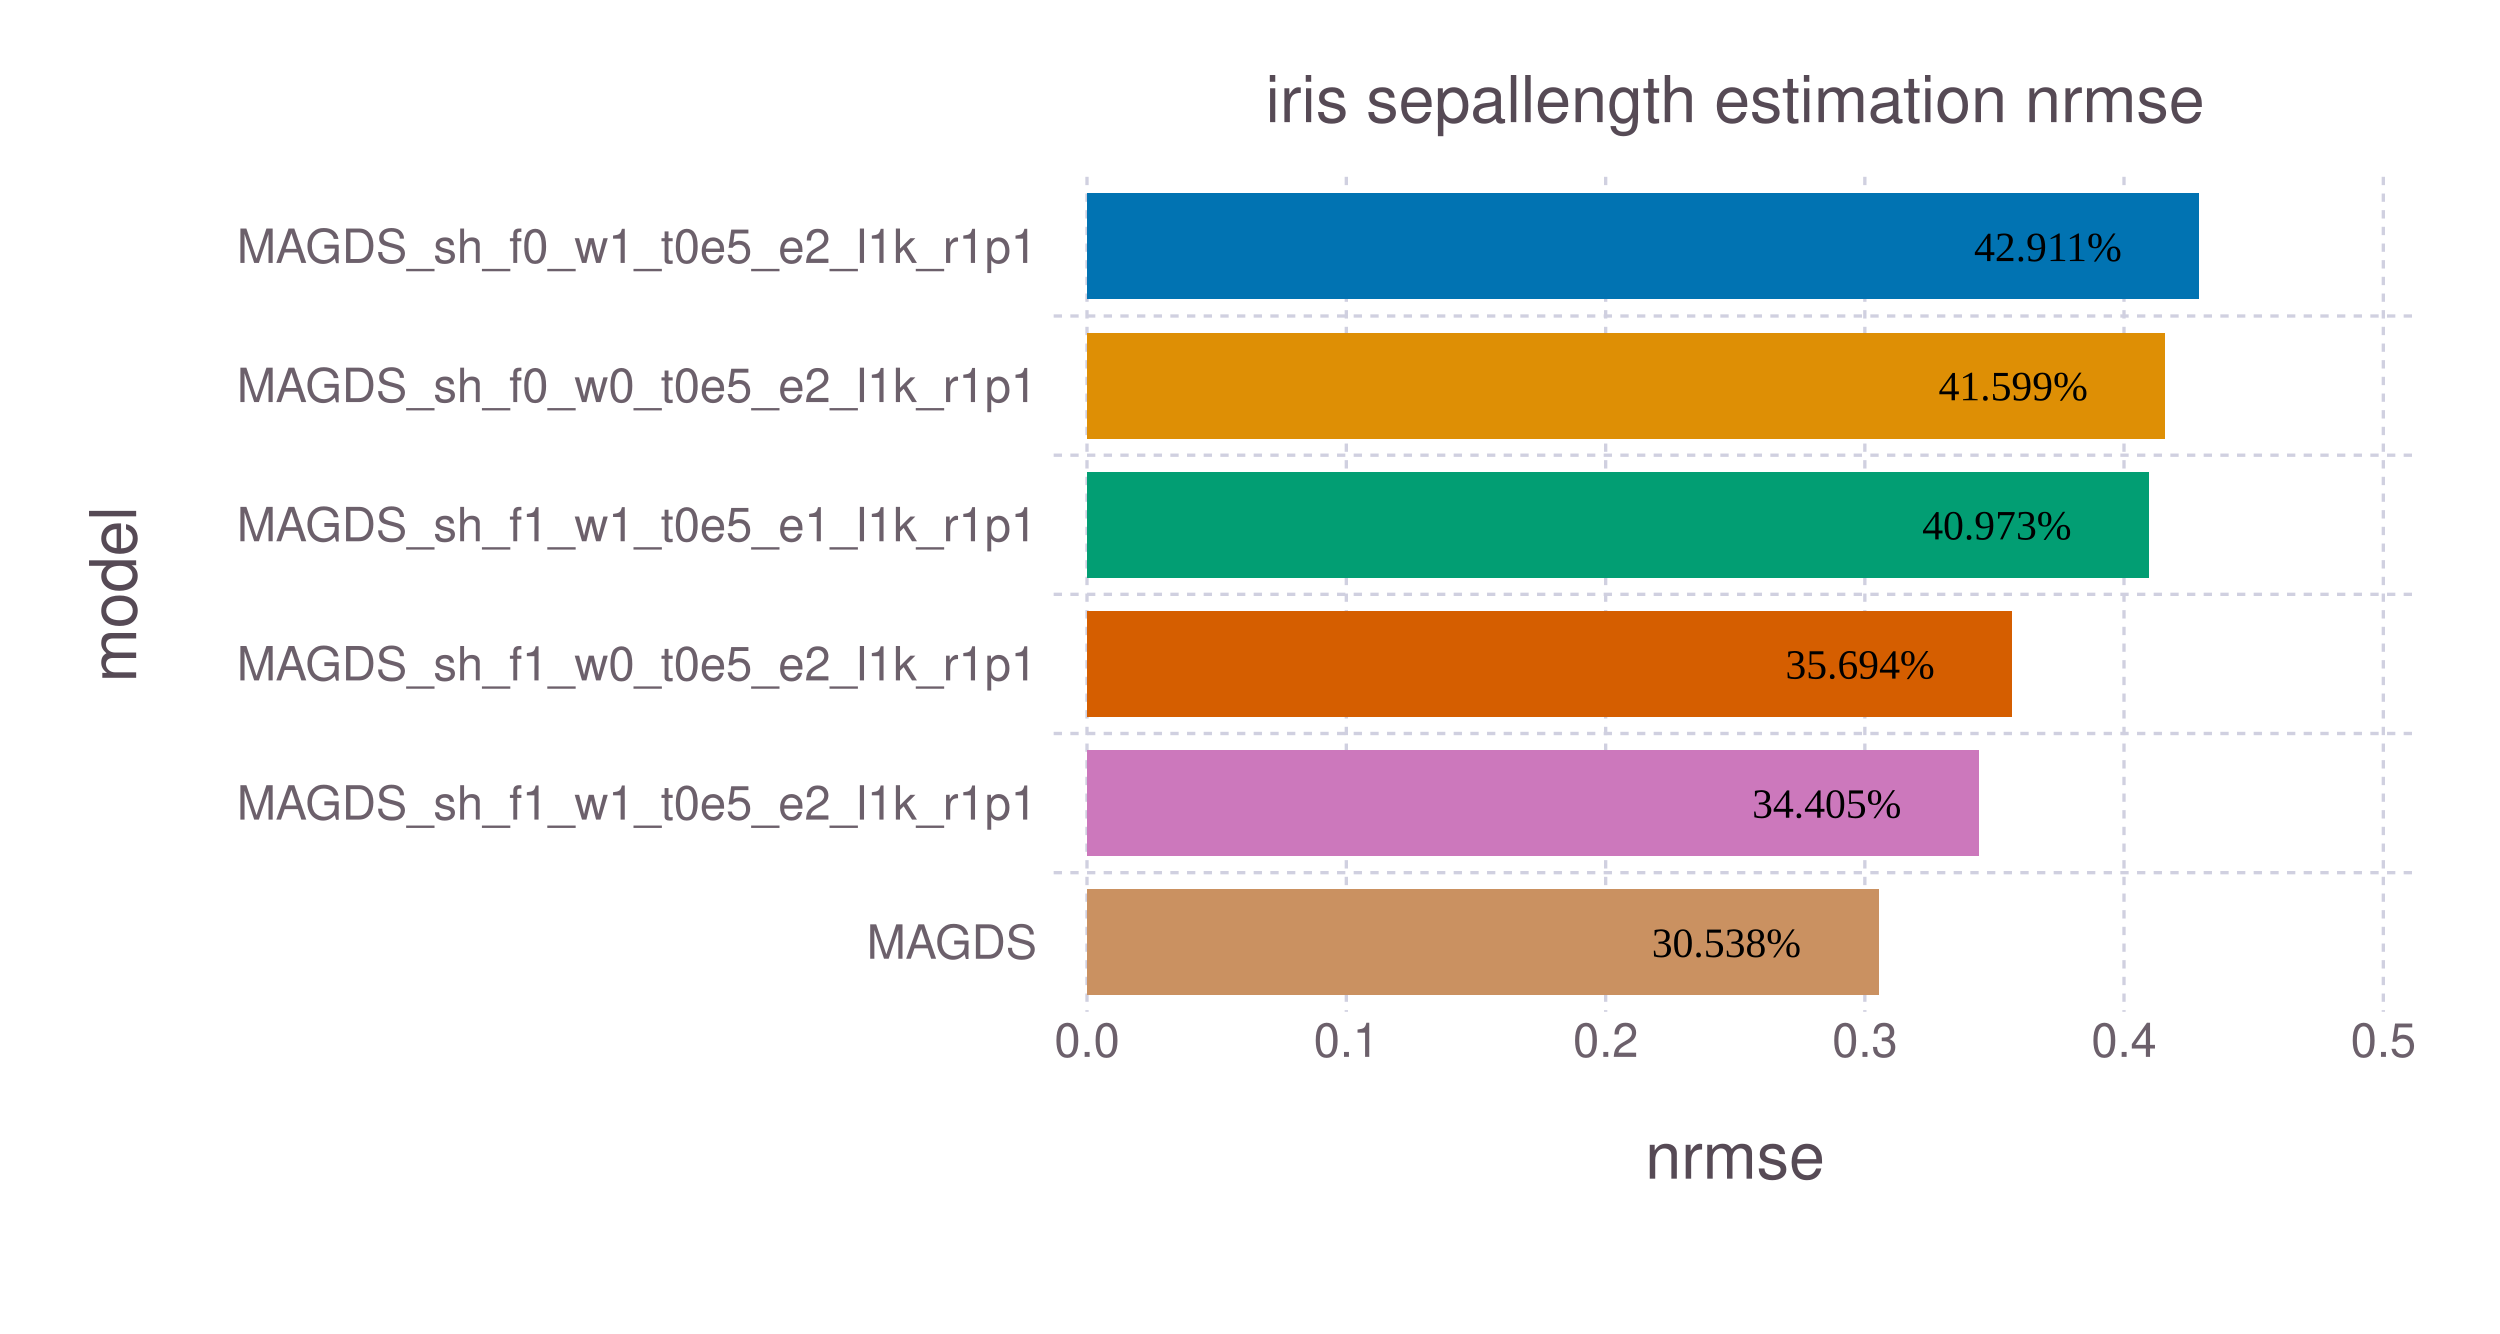
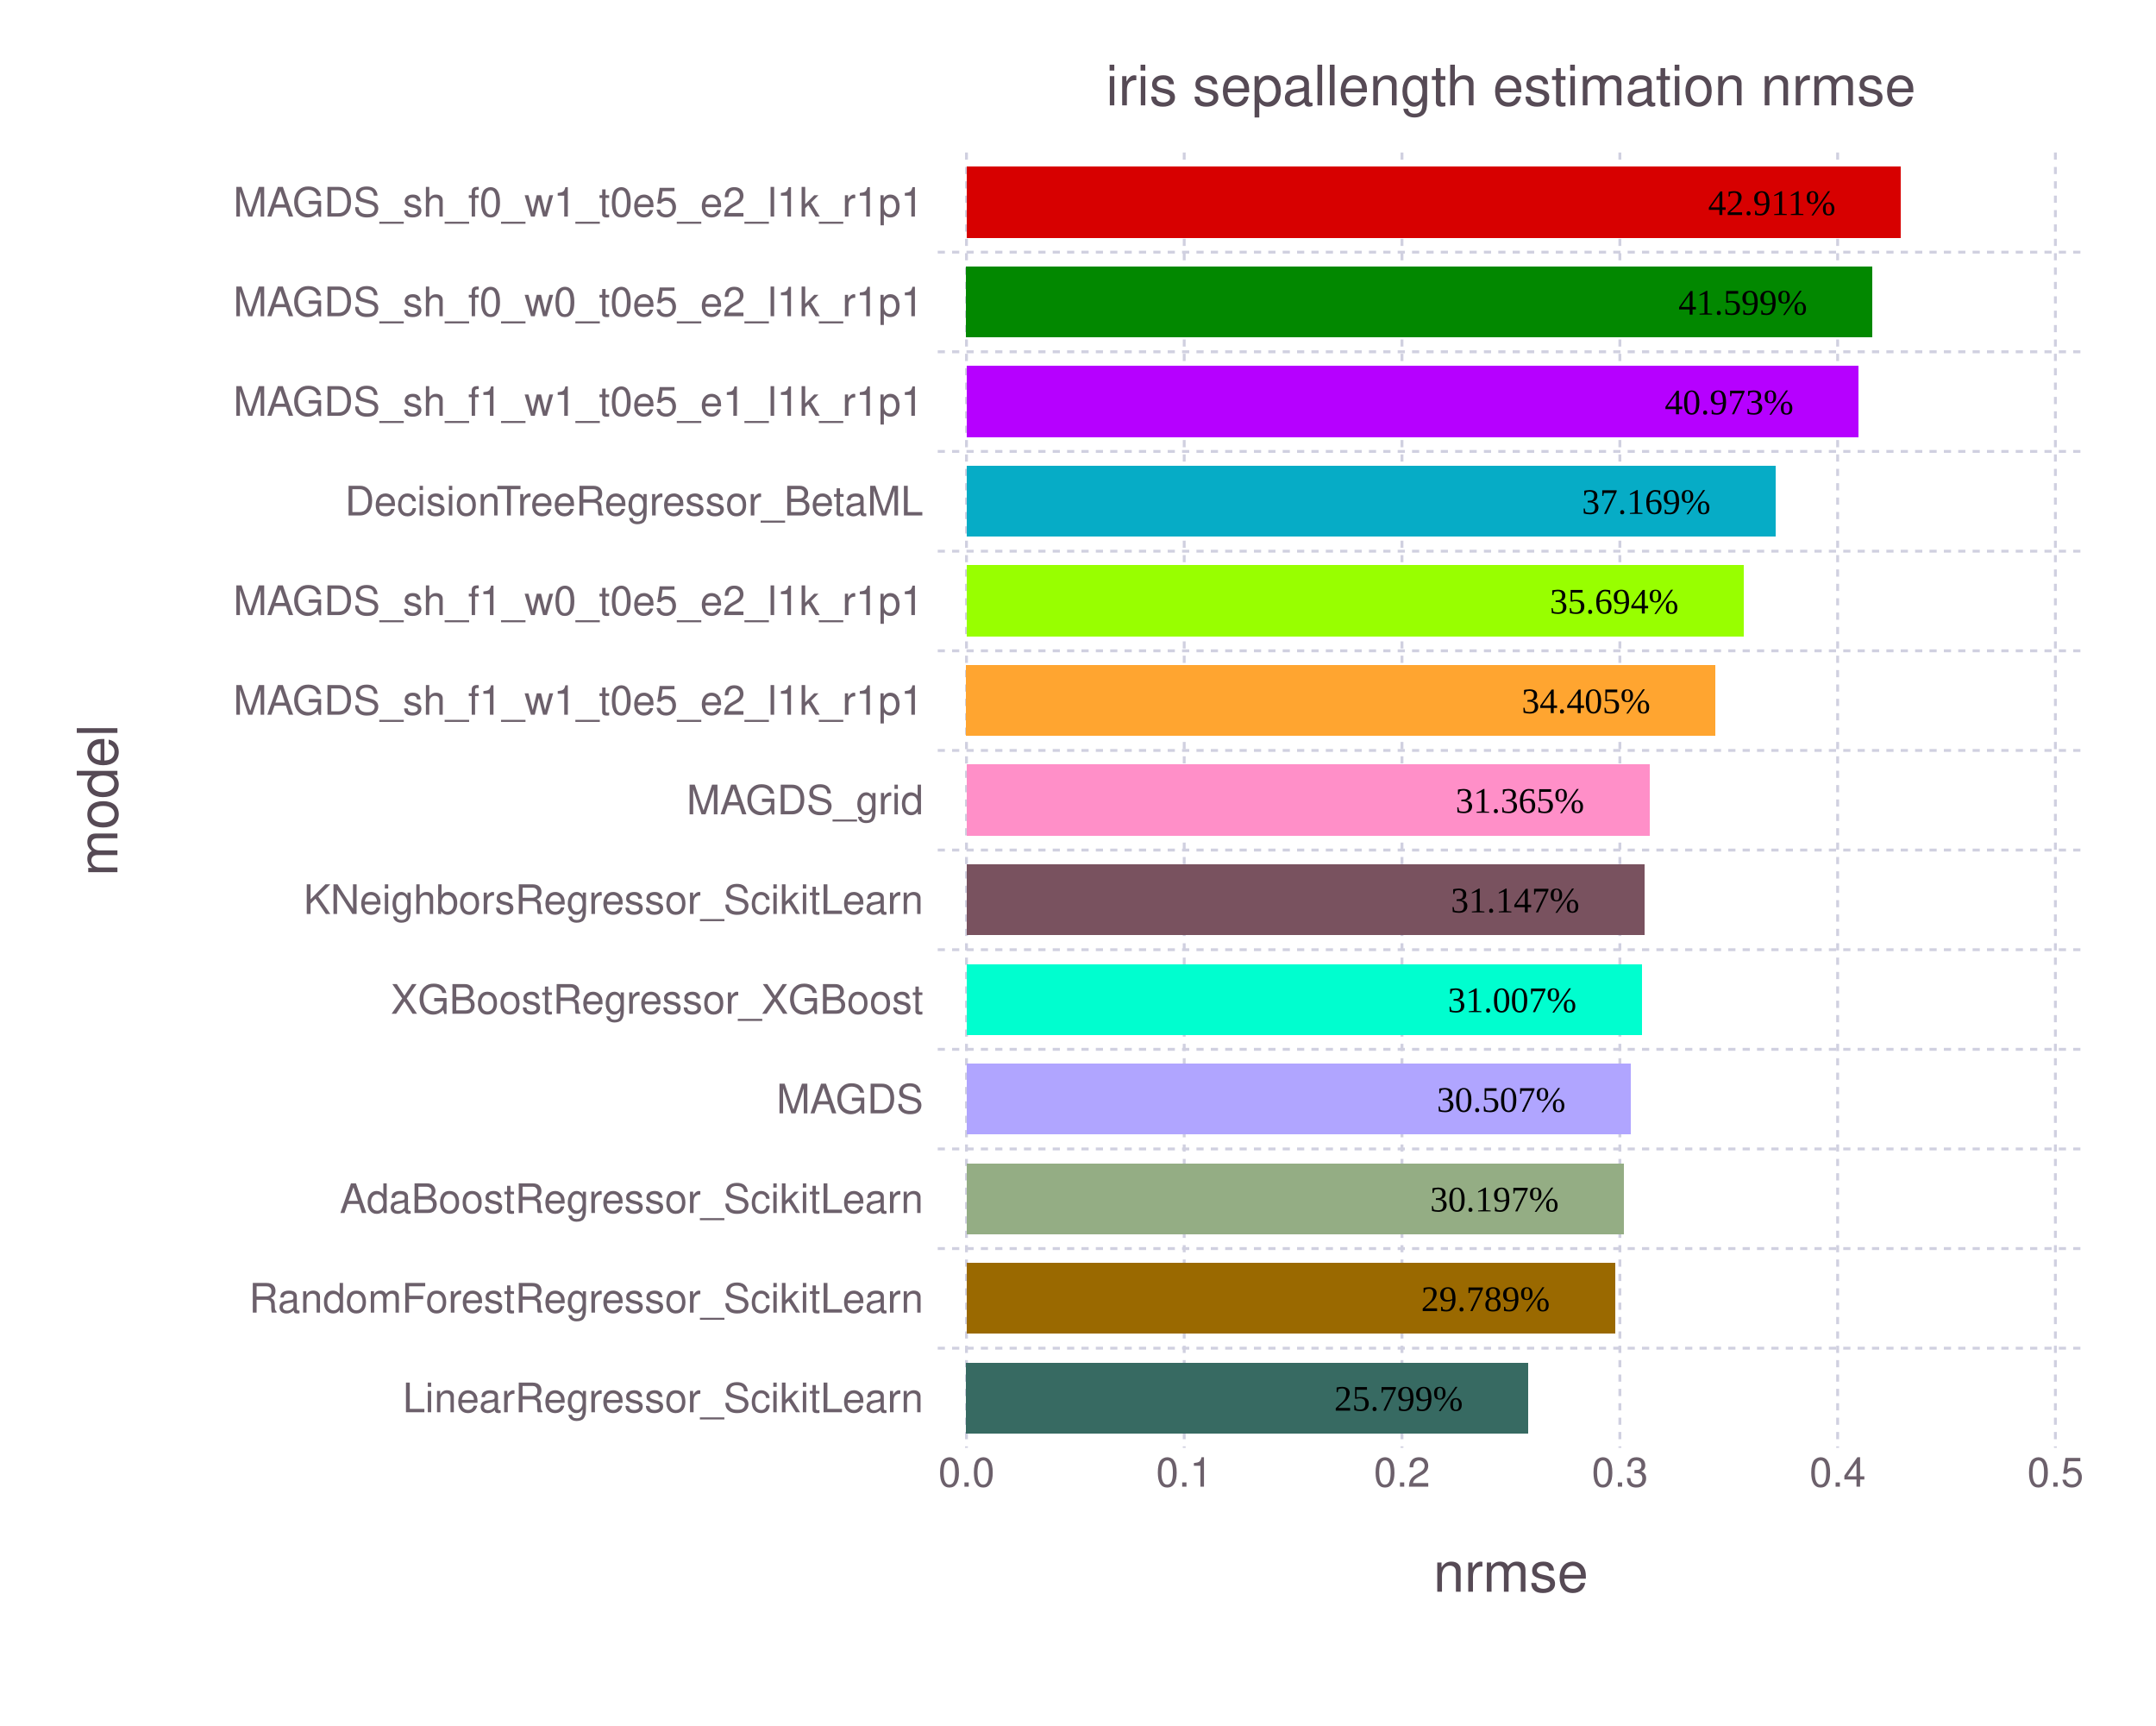
- <svg xmlns="http://www.w3.org/2000/svg" version="1.2" width="150mm" height="80mm" viewBox="0 0 150 80" stroke="none" fill="#000000" stroke-width="0.3" font-size="3.88">
+ <svg xmlns="http://www.w3.org/2000/svg" version="1.2" width="150mm" height="120mm" viewBox="0 0 150 120" stroke="none" fill="#000000" stroke-width="0.3" font-size="3.88">
  <defs>
    <marker id="arrow" markerWidth="15" markerHeight="7" refX="5" refY="3.5" orient="auto" markerUnits="strokeWidth">
      <path d="M0,0 L15,3.5 L0,7 z" stroke="context-stroke" fill="context-stroke" />
    </marker>
  </defs>
-   <g class="plotroot xscalable" id="img-94e6ad1d-1">
-     <g font-size="3.88" font-family="'PT Sans','Helvetica Neue','Helvetica',sans-serif" fill="#564A55" stroke="#000000" stroke-opacity="0.000" id="img-94e6ad1d-2">
-       <g transform="translate(104.11,68.39)">
+   <g class="plotroot xscalable" id="img-a46ffa55-1">
+     <g font-size="3.88" font-family="'PT Sans','Helvetica Neue','Helvetica',sans-serif" fill="#564A55" stroke="#000000" stroke-opacity="0.000" id="img-a46ffa55-2">
+       <g transform="translate(105.12,108.39)">
        <g class="primitive">
          <text text-anchor="middle" dy="0.6em">nrmse</text>
        </g>
      </g>
    </g>
-     <g class="guide xlabels" font-size="2.82" font-family="'PT Sans Caption','Helvetica Neue','Helvetica',sans-serif" fill="#6C606B" id="img-94e6ad1d-3">
-       <g transform="translate(65.22,61.72)">
+     <g class="guide xlabels" font-size="2.82" font-family="'PT Sans Caption','Helvetica Neue','Helvetica',sans-serif" fill="#6C606B" id="img-a46ffa55-3">
+       <g transform="translate(67.24,101.72)">
        <g class="primitive">
          <text text-anchor="middle" dy="0.6em">0.0</text>
        </g>
      </g>
-       <g transform="translate(80.78,61.72)">
+       <g transform="translate(82.39,101.72)">
        <g class="primitive">
          <text text-anchor="middle" dy="0.6em">0.1</text>
        </g>
      </g>
-       <g transform="translate(96.34,61.72)">
+       <g transform="translate(97.54,101.72)">
        <g class="primitive">
          <text text-anchor="middle" dy="0.6em">0.2</text>
        </g>
      </g>
-       <g transform="translate(111.89,61.72)">
+       <g transform="translate(112.7,101.72)">
        <g class="primitive">
          <text text-anchor="middle" dy="0.6em">0.3</text>
        </g>
      </g>
-       <g transform="translate(127.44,61.72)">
+       <g transform="translate(127.85,101.72)">
        <g class="primitive">
          <text text-anchor="middle" dy="0.6em">0.4</text>
        </g>
      </g>
-       <g transform="translate(143,61.72)">
+       <g transform="translate(143,101.72)">
        <g class="primitive">
          <text text-anchor="middle" dy="0.6em">0.5</text>
        </g>
      </g>
    </g>
-     <g clip-path="url(#img-94e6ad1d-4)">
-       <g id="img-94e6ad1d-5">
-         <g pointer-events="visible" stroke-width="0.3" fill="#000000" fill-opacity="0.000" stroke="#000000" stroke-opacity="0.000" class="guide background" id="img-94e6ad1d-6">
-           <g transform="translate(104.11,35.66)" id="img-94e6ad1d-7">
-             <path d="M-40.89,-25.05 L40.89,-25.05 40.89,25.05 -40.89,25.05  z" class="primitive" />
-           </g>
-         </g>
-         <g class="guide ygridlines xfixed" stroke-dasharray="0.5,0.5" stroke-width="0.2" stroke="#D0D0E0" id="img-94e6ad1d-8">
-           <g transform="translate(104.11,18.96)" id="img-94e6ad1d-9">
-             <path fill="none" d="M-40.89,0 L40.89,0 " class="primitive" />
-           </g>
-           <g transform="translate(104.11,27.31)" id="img-94e6ad1d-10">
-             <path fill="none" d="M-40.89,0 L40.89,0 " class="primitive" />
-           </g>
-           <g transform="translate(104.11,35.66)" id="img-94e6ad1d-11">
-             <path fill="none" d="M-40.89,0 L40.89,0 " class="primitive" />
-           </g>
-           <g transform="translate(104.11,44.01)" id="img-94e6ad1d-12">
-             <path fill="none" d="M-40.89,0 L40.89,0 " class="primitive" />
-           </g>
-           <g transform="translate(104.11,52.36)" id="img-94e6ad1d-13">
-             <path fill="none" d="M-40.89,0 L40.89,0 " class="primitive" />
-           </g>
-         </g>
-         <g class="guide xgridlines yfixed" stroke-dasharray="0.5,0.5" stroke-width="0.2" stroke="#D0D0E0" id="img-94e6ad1d-14">
-           <g transform="translate(65.22,35.66)" id="img-94e6ad1d-15">
-             <path fill="none" d="M0,-25.05 L0,25.05 " class="primitive" />
-           </g>
-           <g transform="translate(80.78,35.66)" id="img-94e6ad1d-16">
-             <path fill="none" d="M0,-25.05 L0,25.05 " class="primitive" />
-           </g>
-           <g transform="translate(96.34,35.66)" id="img-94e6ad1d-17">
-             <path fill="none" d="M0,-25.05 L0,25.05 " class="primitive" />
-           </g>
-           <g transform="translate(111.89,35.66)" id="img-94e6ad1d-18">
-             <path fill="none" d="M0,-25.05 L0,25.05 " class="primitive" />
-           </g>
-           <g transform="translate(127.44,35.66)" id="img-94e6ad1d-19">
-             <path fill="none" d="M0,-25.05 L0,25.05 " class="primitive" />
-           </g>
-           <g transform="translate(143,35.66)" id="img-94e6ad1d-20">
-             <path fill="none" d="M0,-25.05 L0,25.05 " class="primitive" />
-           </g>
-         </g>
-         <g class="plotpanel" id="img-94e6ad1d-21">
-           <g shape-rendering="crispEdges" stroke-width="0.3" id="img-94e6ad1d-22">
-             <g stroke="#000000" stroke-opacity="0.000" class="geometry" id="img-94e6ad1d-23">
-               <g transform="translate(88.98,56.54)" id="img-94e6ad1d-24" fill="#CA9161">
-                 <path d="M-23.75,-3.18 L23.75,-3.18 23.75,3.18 -23.75,3.18  z" class="primitive" />
-               </g>
-               <g transform="translate(91.98,48.19)" id="img-94e6ad1d-25" fill="#CC78BC">
-                 <path d="M-26.76,-3.18 L26.76,-3.18 26.76,3.18 -26.76,3.18  z" class="primitive" />
-               </g>
-               <g transform="translate(92.99,39.84)" id="img-94e6ad1d-26" fill="#D55E00">
-                 <path d="M-27.76,-3.18 L27.76,-3.18 27.76,3.18 -27.76,3.18  z" class="primitive" />
-               </g>
-               <g transform="translate(97.09,31.49)" id="img-94e6ad1d-27" fill="#029E73">
-                 <path d="M-31.87,-3.18 L31.87,-3.18 31.87,3.18 -31.87,3.18  z" class="primitive" />
-               </g>
-               <g transform="translate(97.58,23.14)" id="img-94e6ad1d-28" fill="#DE8F05">
-                 <path d="M-32.35,-3.18 L32.35,-3.18 32.35,3.18 -32.35,3.18  z" class="primitive" />
-               </g>
-               <g transform="translate(98.6,14.79)" id="img-94e6ad1d-29" fill="#0173B2">
-                 <path d="M-33.37,-3.18 L33.37,-3.18 33.37,3.18 -33.37,3.18  z" class="primitive" />
-               </g>
-             </g>
-           </g>
-         </g>
-         <g class="geometry" id="img-94e6ad1d-30">
-           <g fill="#000000" font-size="2.5" id="img-94e6ad1d-31">
-             <g transform="translate(127.31,14.79)" id="img-94e6ad1d-32">
+     <g clip-path="url(#img-a46ffa55-4)">
+       <g id="img-a46ffa55-5">
+         <g pointer-events="visible" stroke-width="0.3" fill="#000000" fill-opacity="0.000" stroke="#000000" stroke-opacity="0.000" class="guide background" id="img-a46ffa55-6">
+           <g transform="translate(105.12,55.66)" id="img-a46ffa55-7">
+             <path d="M-39.88,-45.05 L39.88,-45.05 39.88,45.05 -39.88,45.05  z" class="primitive" />
+           </g>
+         </g>
+         <g class="guide ygridlines xfixed" stroke-dasharray="0.5,0.5" stroke-width="0.2" stroke="#D0D0E0" id="img-a46ffa55-8">
+           <g transform="translate(105.12,17.54)" id="img-a46ffa55-9">
+             <path fill="none" d="M-39.88,0 L39.88,0 " class="primitive" />
+           </g>
+           <g transform="translate(105.12,24.47)" id="img-a46ffa55-10">
+             <path fill="none" d="M-39.88,0 L39.88,0 " class="primitive" />
+           </g>
+           <g transform="translate(105.12,31.4)" id="img-a46ffa55-11">
+             <path fill="none" d="M-39.88,0 L39.88,0 " class="primitive" />
+           </g>
+           <g transform="translate(105.12,38.34)" id="img-a46ffa55-12">
+             <path fill="none" d="M-39.88,0 L39.88,0 " class="primitive" />
+           </g>
+           <g transform="translate(105.12,45.27)" id="img-a46ffa55-13">
+             <path fill="none" d="M-39.88,0 L39.88,0 " class="primitive" />
+           </g>
+           <g transform="translate(105.12,52.2)" id="img-a46ffa55-14">
+             <path fill="none" d="M-39.88,0 L39.88,0 " class="primitive" />
+           </g>
+           <g transform="translate(105.12,59.13)" id="img-a46ffa55-15">
+             <path fill="none" d="M-39.88,0 L39.88,0 " class="primitive" />
+           </g>
+           <g transform="translate(105.12,66.06)" id="img-a46ffa55-16">
+             <path fill="none" d="M-39.88,0 L39.88,0 " class="primitive" />
+           </g>
+           <g transform="translate(105.12,72.99)" id="img-a46ffa55-17">
+             <path fill="none" d="M-39.88,0 L39.88,0 " class="primitive" />
+           </g>
+           <g transform="translate(105.12,79.92)" id="img-a46ffa55-18">
+             <path fill="none" d="M-39.88,0 L39.88,0 " class="primitive" />
+           </g>
+           <g transform="translate(105.12,86.85)" id="img-a46ffa55-19">
+             <path fill="none" d="M-39.88,0 L39.88,0 " class="primitive" />
+           </g>
+           <g transform="translate(105.12,93.78)" id="img-a46ffa55-20">
+             <path fill="none" d="M-39.88,0 L39.88,0 " class="primitive" />
+           </g>
+         </g>
+         <g class="guide xgridlines yfixed" stroke-dasharray="0.5,0.5" stroke-width="0.2" stroke="#D0D0E0" id="img-a46ffa55-21">
+           <g transform="translate(67.24,55.66)" id="img-a46ffa55-22">
+             <path fill="none" d="M0,-45.05 L0,45.05 " class="primitive" />
+           </g>
+           <g transform="translate(82.39,55.66)" id="img-a46ffa55-23">
+             <path fill="none" d="M0,-45.05 L0,45.05 " class="primitive" />
+           </g>
+           <g transform="translate(97.54,55.66)" id="img-a46ffa55-24">
+             <path fill="none" d="M0,-45.05 L0,45.05 " class="primitive" />
+           </g>
+           <g transform="translate(112.7,55.66)" id="img-a46ffa55-25">
+             <path fill="none" d="M0,-45.05 L0,45.05 " class="primitive" />
+           </g>
+           <g transform="translate(127.85,55.66)" id="img-a46ffa55-26">
+             <path fill="none" d="M0,-45.05 L0,45.05 " class="primitive" />
+           </g>
+           <g transform="translate(143,55.66)" id="img-a46ffa55-27">
+             <path fill="none" d="M0,-45.05 L0,45.05 " class="primitive" />
+           </g>
+         </g>
+         <g class="plotpanel" id="img-a46ffa55-28">
+           <g shape-rendering="crispEdges" stroke-width="0.3" id="img-a46ffa55-29">
+             <g stroke="#000000" stroke-opacity="0.000" class="geometry" id="img-a46ffa55-30">
+               <g transform="translate(86.78,97.25)" id="img-a46ffa55-31" fill="#376A62">
+                 <path d="M-19.55,-2.47 L19.55,-2.47 19.55,2.47 -19.55,2.47  z" class="primitive" />
+               </g>
+               <g transform="translate(89.81,90.32)" id="img-a46ffa55-32" fill="#9A6900">
+                 <path d="M-22.57,-2.47 L22.57,-2.47 22.57,2.47 -22.57,2.47  z" class="primitive" />
+               </g>
+               <g transform="translate(90.12,83.39)" id="img-a46ffa55-33" fill="#94AD84">
+                 <path d="M-22.88,-2.47 L22.88,-2.47 22.88,2.47 -22.88,2.47  z" class="primitive" />
+               </g>
+               <g transform="translate(90.35,76.46)" id="img-a46ffa55-34" fill="#B0A5FF">
+                 <path d="M-23.11,-2.47 L23.11,-2.47 23.11,2.47 -23.11,2.47  z" class="primitive" />
+               </g>
+               <g transform="translate(90.73,69.53)" id="img-a46ffa55-35" fill="#00FECF">
+                 <path d="M-23.49,-2.47 L23.49,-2.47 23.49,2.47 -23.49,2.47  z" class="primitive" />
+               </g>
+               <g transform="translate(90.84,62.59)" id="img-a46ffa55-36" fill="#79525F">
+                 <path d="M-23.6,-2.47 L23.6,-2.47 23.6,2.47 -23.6,2.47  z" class="primitive" />
+               </g>
+               <g transform="translate(91,55.66)" id="img-a46ffa55-37" fill="#FF8FC8">
+                 <path d="M-23.76,-2.47 L23.76,-2.47 23.76,2.47 -23.76,2.47  z" class="primitive" />
+               </g>
+               <g transform="translate(93.3,48.73)" id="img-a46ffa55-38" fill="#FFA530">
+                 <path d="M-26.07,-2.47 L26.07,-2.47 26.07,2.47 -26.07,2.47  z" class="primitive" />
+               </g>
+               <g transform="translate(94.28,41.8)" id="img-a46ffa55-39" fill="#98FF00">
+                 <path d="M-27.04,-2.47 L27.04,-2.47 27.04,2.47 -27.04,2.47  z" class="primitive" />
+               </g>
+               <g transform="translate(95.4,34.87)" id="img-a46ffa55-40" fill="#06ACC6">
+                 <path d="M-28.16,-2.47 L28.16,-2.47 28.16,2.47 -28.16,2.47  z" class="primitive" />
+               </g>
+               <g transform="translate(98.28,27.94)" id="img-a46ffa55-41" fill="#B600FF">
+                 <path d="M-31.04,-2.47 L31.04,-2.47 31.04,2.47 -31.04,2.47  z" class="primitive" />
+               </g>
+               <g transform="translate(98.75,21.01)" id="img-a46ffa55-42" fill="#028800">
+                 <path d="M-31.52,-2.47 L31.52,-2.47 31.52,2.47 -31.52,2.47  z" class="primitive" />
+               </g>
+               <g transform="translate(99.75,14.08)" id="img-a46ffa55-43" fill="#D70000">
+                 <path d="M-32.51,-2.47 L32.51,-2.47 32.51,2.47 -32.51,2.47  z" class="primitive" />
+               </g>
+             </g>
+           </g>
+         </g>
+         <g class="geometry" id="img-a46ffa55-44">
+           <g fill="#000000" font-size="2.5" id="img-a46ffa55-45">
+             <g transform="translate(127.71,14.08)" id="img-a46ffa55-46">
              <g class="primitive">
                <text text-anchor="end" dy="0.35em">42.911%</text>
              </g>
            </g>
-             <g transform="translate(125.27,23.14)" id="img-94e6ad1d-33">
+             <g transform="translate(125.73,21.01)" id="img-a46ffa55-47">
              <g class="primitive">
                <text text-anchor="end" dy="0.35em">41.599%</text>
              </g>
            </g>
-             <g transform="translate(124.29,31.49)" id="img-94e6ad1d-34">
+             <g transform="translate(124.78,27.94)" id="img-a46ffa55-48">
              <g class="primitive">
                <text text-anchor="end" dy="0.35em">40.973%</text>
              </g>
            </g>
-             <g transform="translate(116.08,39.84)" id="img-94e6ad1d-35">
+             <g transform="translate(119.01,34.87)" id="img-a46ffa55-49">
+               <g class="primitive">
+                 <text text-anchor="end" dy="0.35em">37.169%</text>
+               </g>
+             </g>
+             <g transform="translate(116.78,41.8)" id="img-a46ffa55-50">
              <g class="primitive">
                <text text-anchor="end" dy="0.35em">35.694%</text>
              </g>
            </g>
-             <g transform="translate(114.08,48.19)" id="img-94e6ad1d-36">
+             <g transform="translate(114.82,48.73)" id="img-a46ffa55-51">
              <g class="primitive">
                <text text-anchor="end" dy="0.35em">34.405%</text>
              </g>
            </g>
-             <g transform="translate(108.06,56.54)" id="img-94e6ad1d-37">
-               <g class="primitive">
-                 <text text-anchor="end" dy="0.35em">30.538%</text>
-               </g>
-             </g>
-           </g>
-         </g>
-       </g>
-     </g>
-     <g class="guide ylabels" font-size="2.82" font-family="'PT Sans Caption','Helvetica Neue','Helvetica',sans-serif" fill="#6C606B" id="img-94e6ad1d-38">
-       <g transform="translate(62.22,14.79)" id="img-94e6ad1d-39">
+             <g transform="translate(110.22,55.66)" id="img-a46ffa55-52">
+               <g class="primitive">
+                 <text text-anchor="end" dy="0.35em">31.365%</text>
+               </g>
+             </g>
+             <g transform="translate(109.89,62.59)" id="img-a46ffa55-53">
+               <g class="primitive">
+                 <text text-anchor="end" dy="0.35em">31.147%</text>
+               </g>
+             </g>
+             <g transform="translate(109.68,69.53)" id="img-a46ffa55-54">
+               <g class="primitive">
+                 <text text-anchor="end" dy="0.35em">31.007%</text>
+               </g>
+             </g>
+             <g transform="translate(108.92,76.46)" id="img-a46ffa55-55">
+               <g class="primitive">
+                 <text text-anchor="end" dy="0.35em">30.507%</text>
+               </g>
+             </g>
+             <g transform="translate(108.45,83.39)" id="img-a46ffa55-56">
+               <g class="primitive">
+                 <text text-anchor="end" dy="0.35em">30.197%</text>
+               </g>
+             </g>
+             <g transform="translate(107.83,90.32)" id="img-a46ffa55-57">
+               <g class="primitive">
+                 <text text-anchor="end" dy="0.35em">29.789%</text>
+               </g>
+             </g>
+             <g transform="translate(101.78,97.25)" id="img-a46ffa55-58">
+               <g class="primitive">
+                 <text text-anchor="end" dy="0.35em">25.799%</text>
+               </g>
+             </g>
+           </g>
+         </g>
+       </g>
+     </g>
+     <g class="guide ylabels" font-size="2.82" font-family="'PT Sans Caption','Helvetica Neue','Helvetica',sans-serif" fill="#6C606B" id="img-a46ffa55-59">
+       <g transform="translate(64.24,14.08)" id="img-a46ffa55-60">
        <g class="primitive">
          <text text-anchor="end" dy="0.35em">MAGDS_sh_f0_w1_t0e5_e2_l1k_r1p1</text>
        </g>
      </g>
-       <g transform="translate(62.22,23.14)" id="img-94e6ad1d-40">
+       <g transform="translate(64.24,21.01)" id="img-a46ffa55-61">
        <g class="primitive">
          <text text-anchor="end" dy="0.35em">MAGDS_sh_f0_w0_t0e5_e2_l1k_r1p1</text>
        </g>
      </g>
-       <g transform="translate(62.22,31.49)" id="img-94e6ad1d-41">
+       <g transform="translate(64.24,27.94)" id="img-a46ffa55-62">
        <g class="primitive">
          <text text-anchor="end" dy="0.35em">MAGDS_sh_f1_w1_t0e5_e1_l1k_r1p1</text>
        </g>
      </g>
-       <g transform="translate(62.22,39.84)" id="img-94e6ad1d-42">
+       <g transform="translate(64.24,34.87)" id="img-a46ffa55-63">
+         <g class="primitive">
+           <text text-anchor="end" dy="0.35em">DecisionTreeRegressor_BetaML</text>
+         </g>
+       </g>
+       <g transform="translate(64.24,41.8)" id="img-a46ffa55-64">
        <g class="primitive">
          <text text-anchor="end" dy="0.35em">MAGDS_sh_f1_w0_t0e5_e2_l1k_r1p1</text>
        </g>
      </g>
-       <g transform="translate(62.22,48.19)" id="img-94e6ad1d-43">
+       <g transform="translate(64.24,48.73)" id="img-a46ffa55-65">
        <g class="primitive">
          <text text-anchor="end" dy="0.35em">MAGDS_sh_f1_w1_t0e5_e2_l1k_r1p1</text>
        </g>
      </g>
-       <g transform="translate(62.22,56.54)" id="img-94e6ad1d-44">
+       <g transform="translate(64.24,55.66)" id="img-a46ffa55-66">
+         <g class="primitive">
+           <text text-anchor="end" dy="0.35em">MAGDS_grid</text>
+         </g>
+       </g>
+       <g transform="translate(64.24,62.59)" id="img-a46ffa55-67">
+         <g class="primitive">
+           <text text-anchor="end" dy="0.35em">KNeighborsRegressor_ScikitLearn</text>
+         </g>
+       </g>
+       <g transform="translate(64.24,69.53)" id="img-a46ffa55-68">
+         <g class="primitive">
+           <text text-anchor="end" dy="0.35em">XGBoostRegressor_XGBoost</text>
+         </g>
+       </g>
+       <g transform="translate(64.24,76.46)" id="img-a46ffa55-69">
        <g class="primitive">
          <text text-anchor="end" dy="0.35em">MAGDS</text>
        </g>
      </g>
-     </g>
-     <g font-size="3.88" font-family="'PT Sans','Helvetica Neue','Helvetica',sans-serif" fill="#564A55" stroke="#000000" stroke-opacity="0.000" id="img-94e6ad1d-45">
-       <g transform="translate(8.81,33.66)" id="img-94e6ad1d-46">
+       <g transform="translate(64.24,83.39)" id="img-a46ffa55-70">
+         <g class="primitive">
+           <text text-anchor="end" dy="0.35em">AdaBoostRegressor_ScikitLearn</text>
+         </g>
+       </g>
+       <g transform="translate(64.24,90.32)" id="img-a46ffa55-71">
+         <g class="primitive">
+           <text text-anchor="end" dy="0.35em">RandomForestRegressor_ScikitLearn</text>
+         </g>
+       </g>
+       <g transform="translate(64.24,97.25)" id="img-a46ffa55-72">
+         <g class="primitive">
+           <text text-anchor="end" dy="0.35em">LinearRegressor_ScikitLearn</text>
+         </g>
+       </g>
+     </g>
+     <g font-size="3.88" font-family="'PT Sans','Helvetica Neue','Helvetica',sans-serif" fill="#564A55" stroke="#000000" stroke-opacity="0.000" id="img-a46ffa55-73">
+       <g transform="translate(8.81,53.66)" id="img-a46ffa55-74">
        <g class="primitive">
          <text text-anchor="middle" dy="0.35em" transform="rotate(-90,0, 2)">model</text>
        </g>
      </g>
    </g>
-     <g font-size="3.88" font-family="'PT Sans','Helvetica Neue','Helvetica',sans-serif" fill="#564A55" stroke="#000000" stroke-opacity="0.000" id="img-94e6ad1d-47">
-       <g transform="translate(104.11,5)" id="img-94e6ad1d-48">
+     <g font-size="3.88" font-family="'PT Sans','Helvetica Neue','Helvetica',sans-serif" fill="#564A55" stroke="#000000" stroke-opacity="0.000" id="img-a46ffa55-75">
+       <g transform="translate(105.12,5)" id="img-a46ffa55-76">
        <g class="primitive">
          <text text-anchor="middle" dy="0.6em">iris sepallength estimation nrmse</text>
        </g>
      </g>
    </g>
  </g>
  <defs>
-     <clipPath id="img-94e6ad1d-4">
-       <path d="M63.22,10.61 L145,10.61 145,60.72 63.22,60.72 " />
+     <clipPath id="img-a46ffa55-4">
+       <path d="M65.24,10.61 L145,10.61 145,100.72 65.24,100.72 " />
    </clipPath>
  </defs>
</svg>
